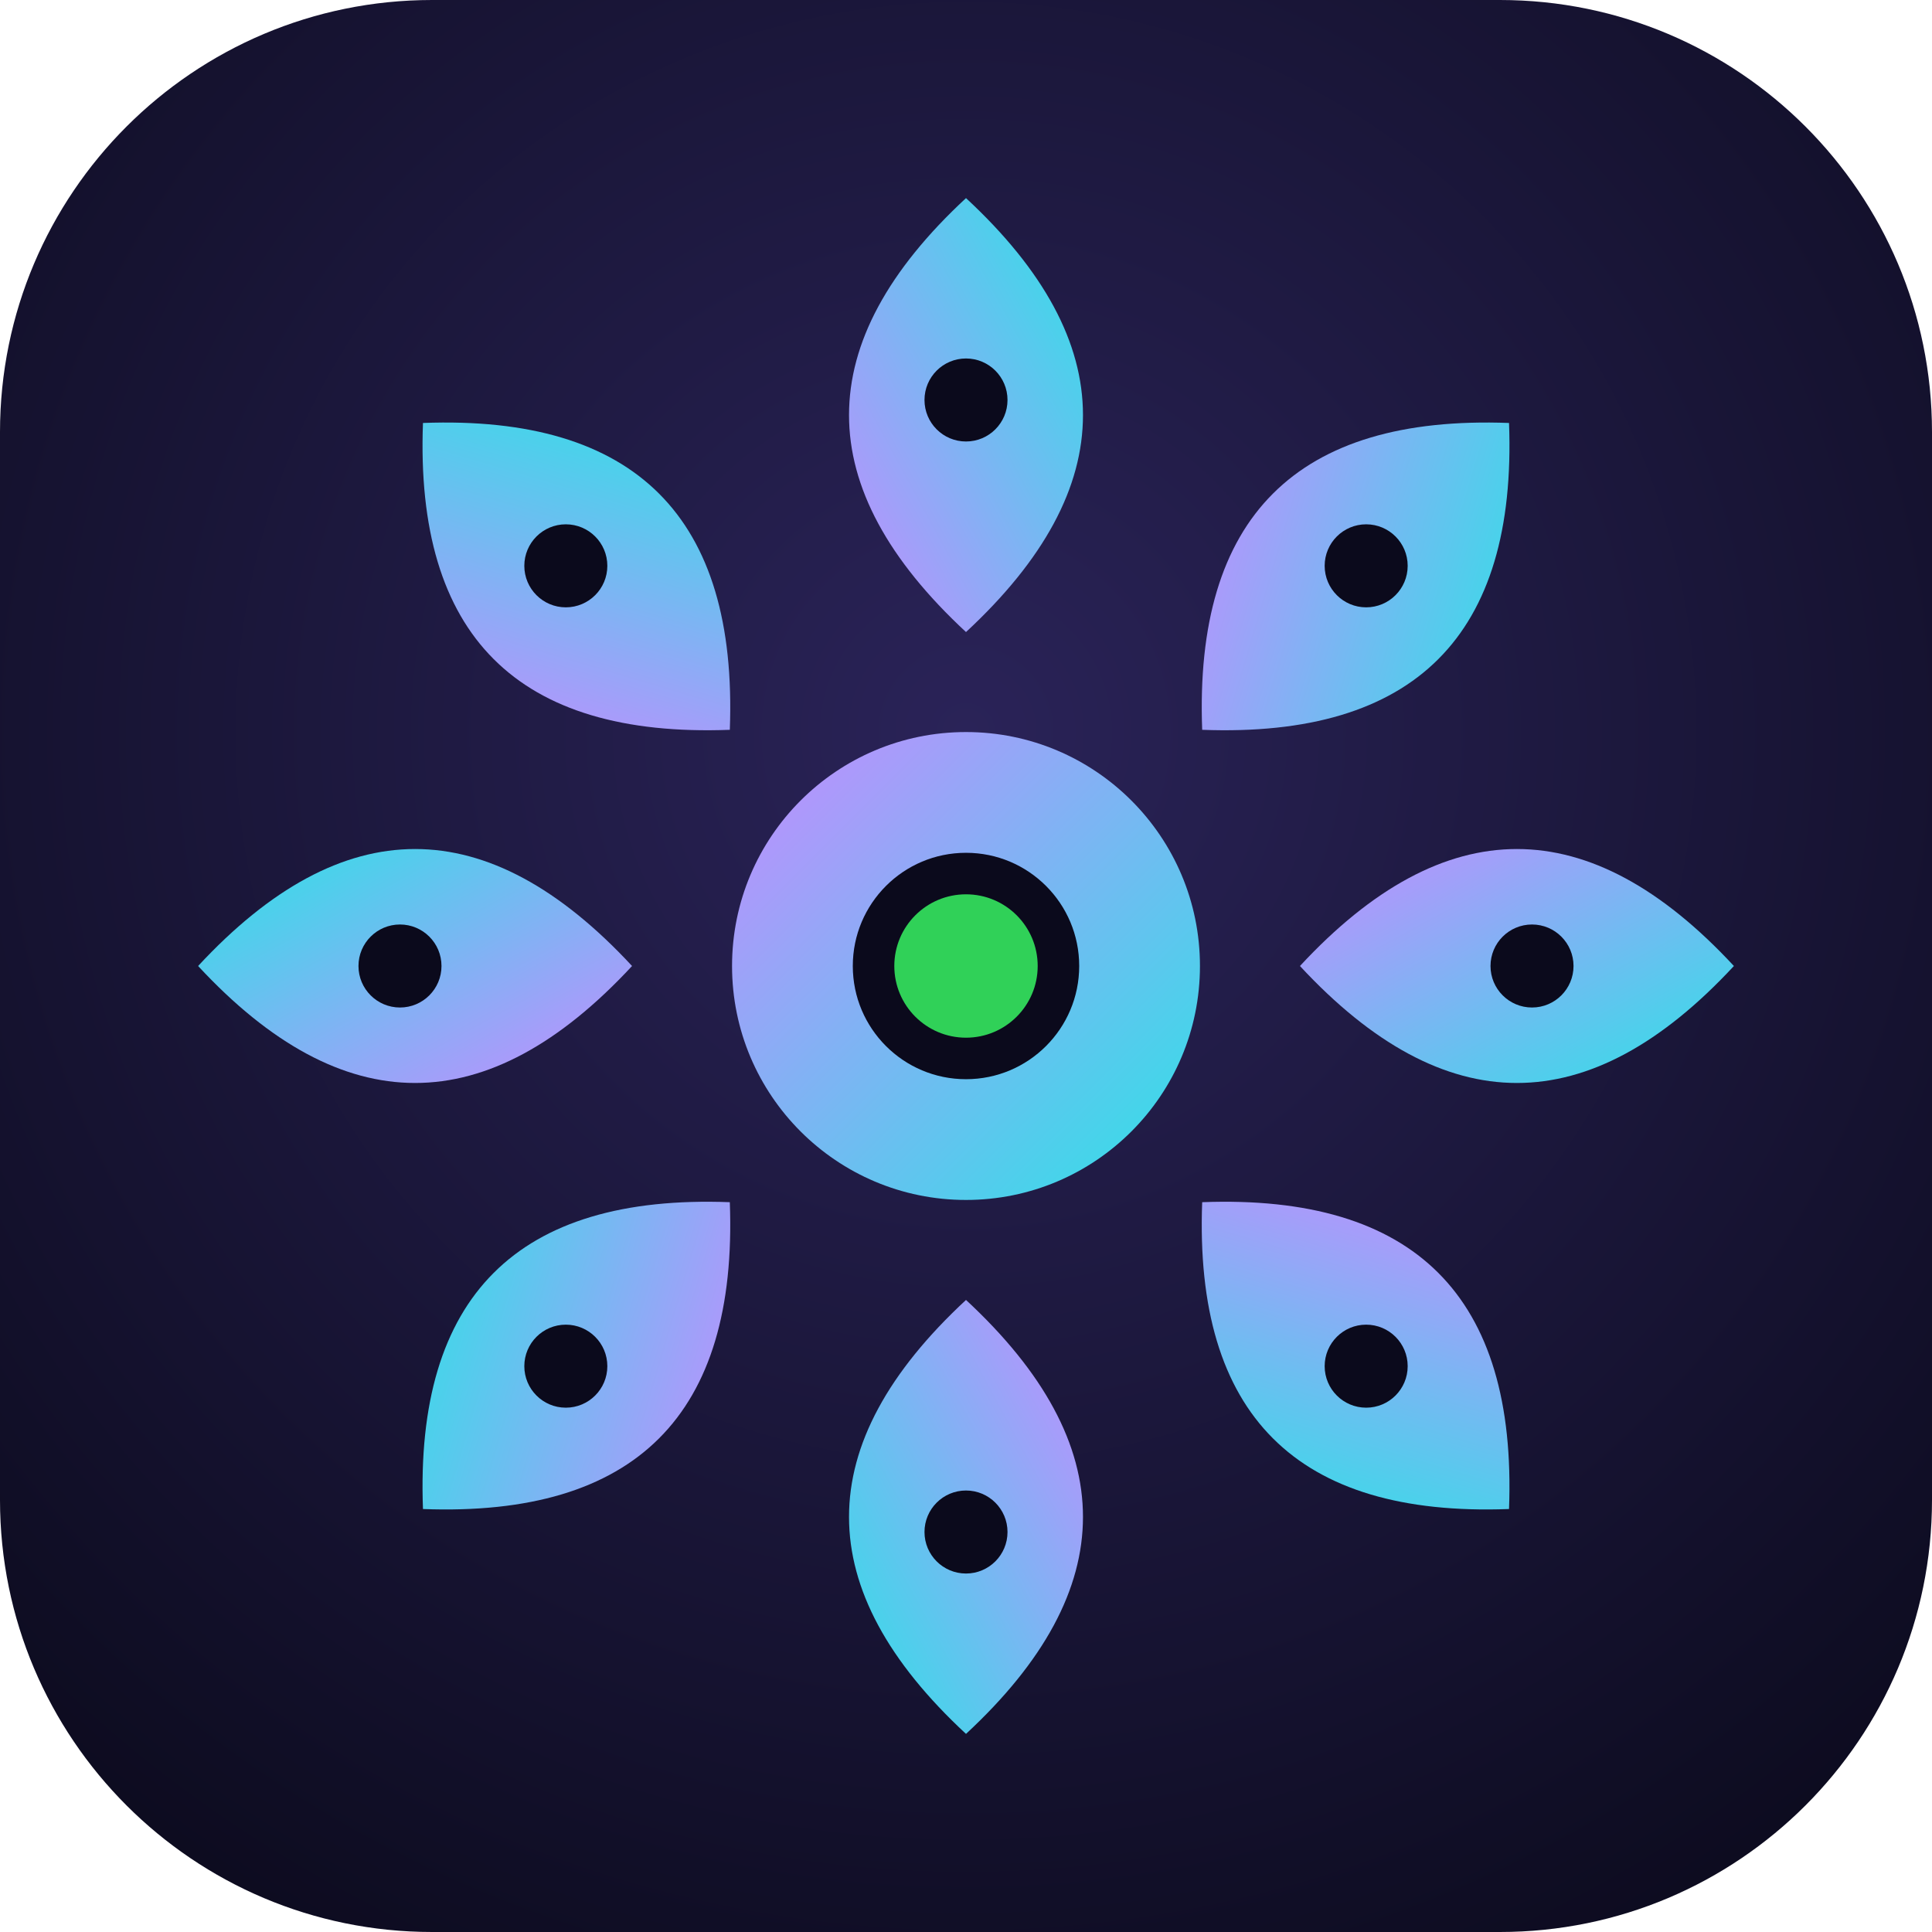
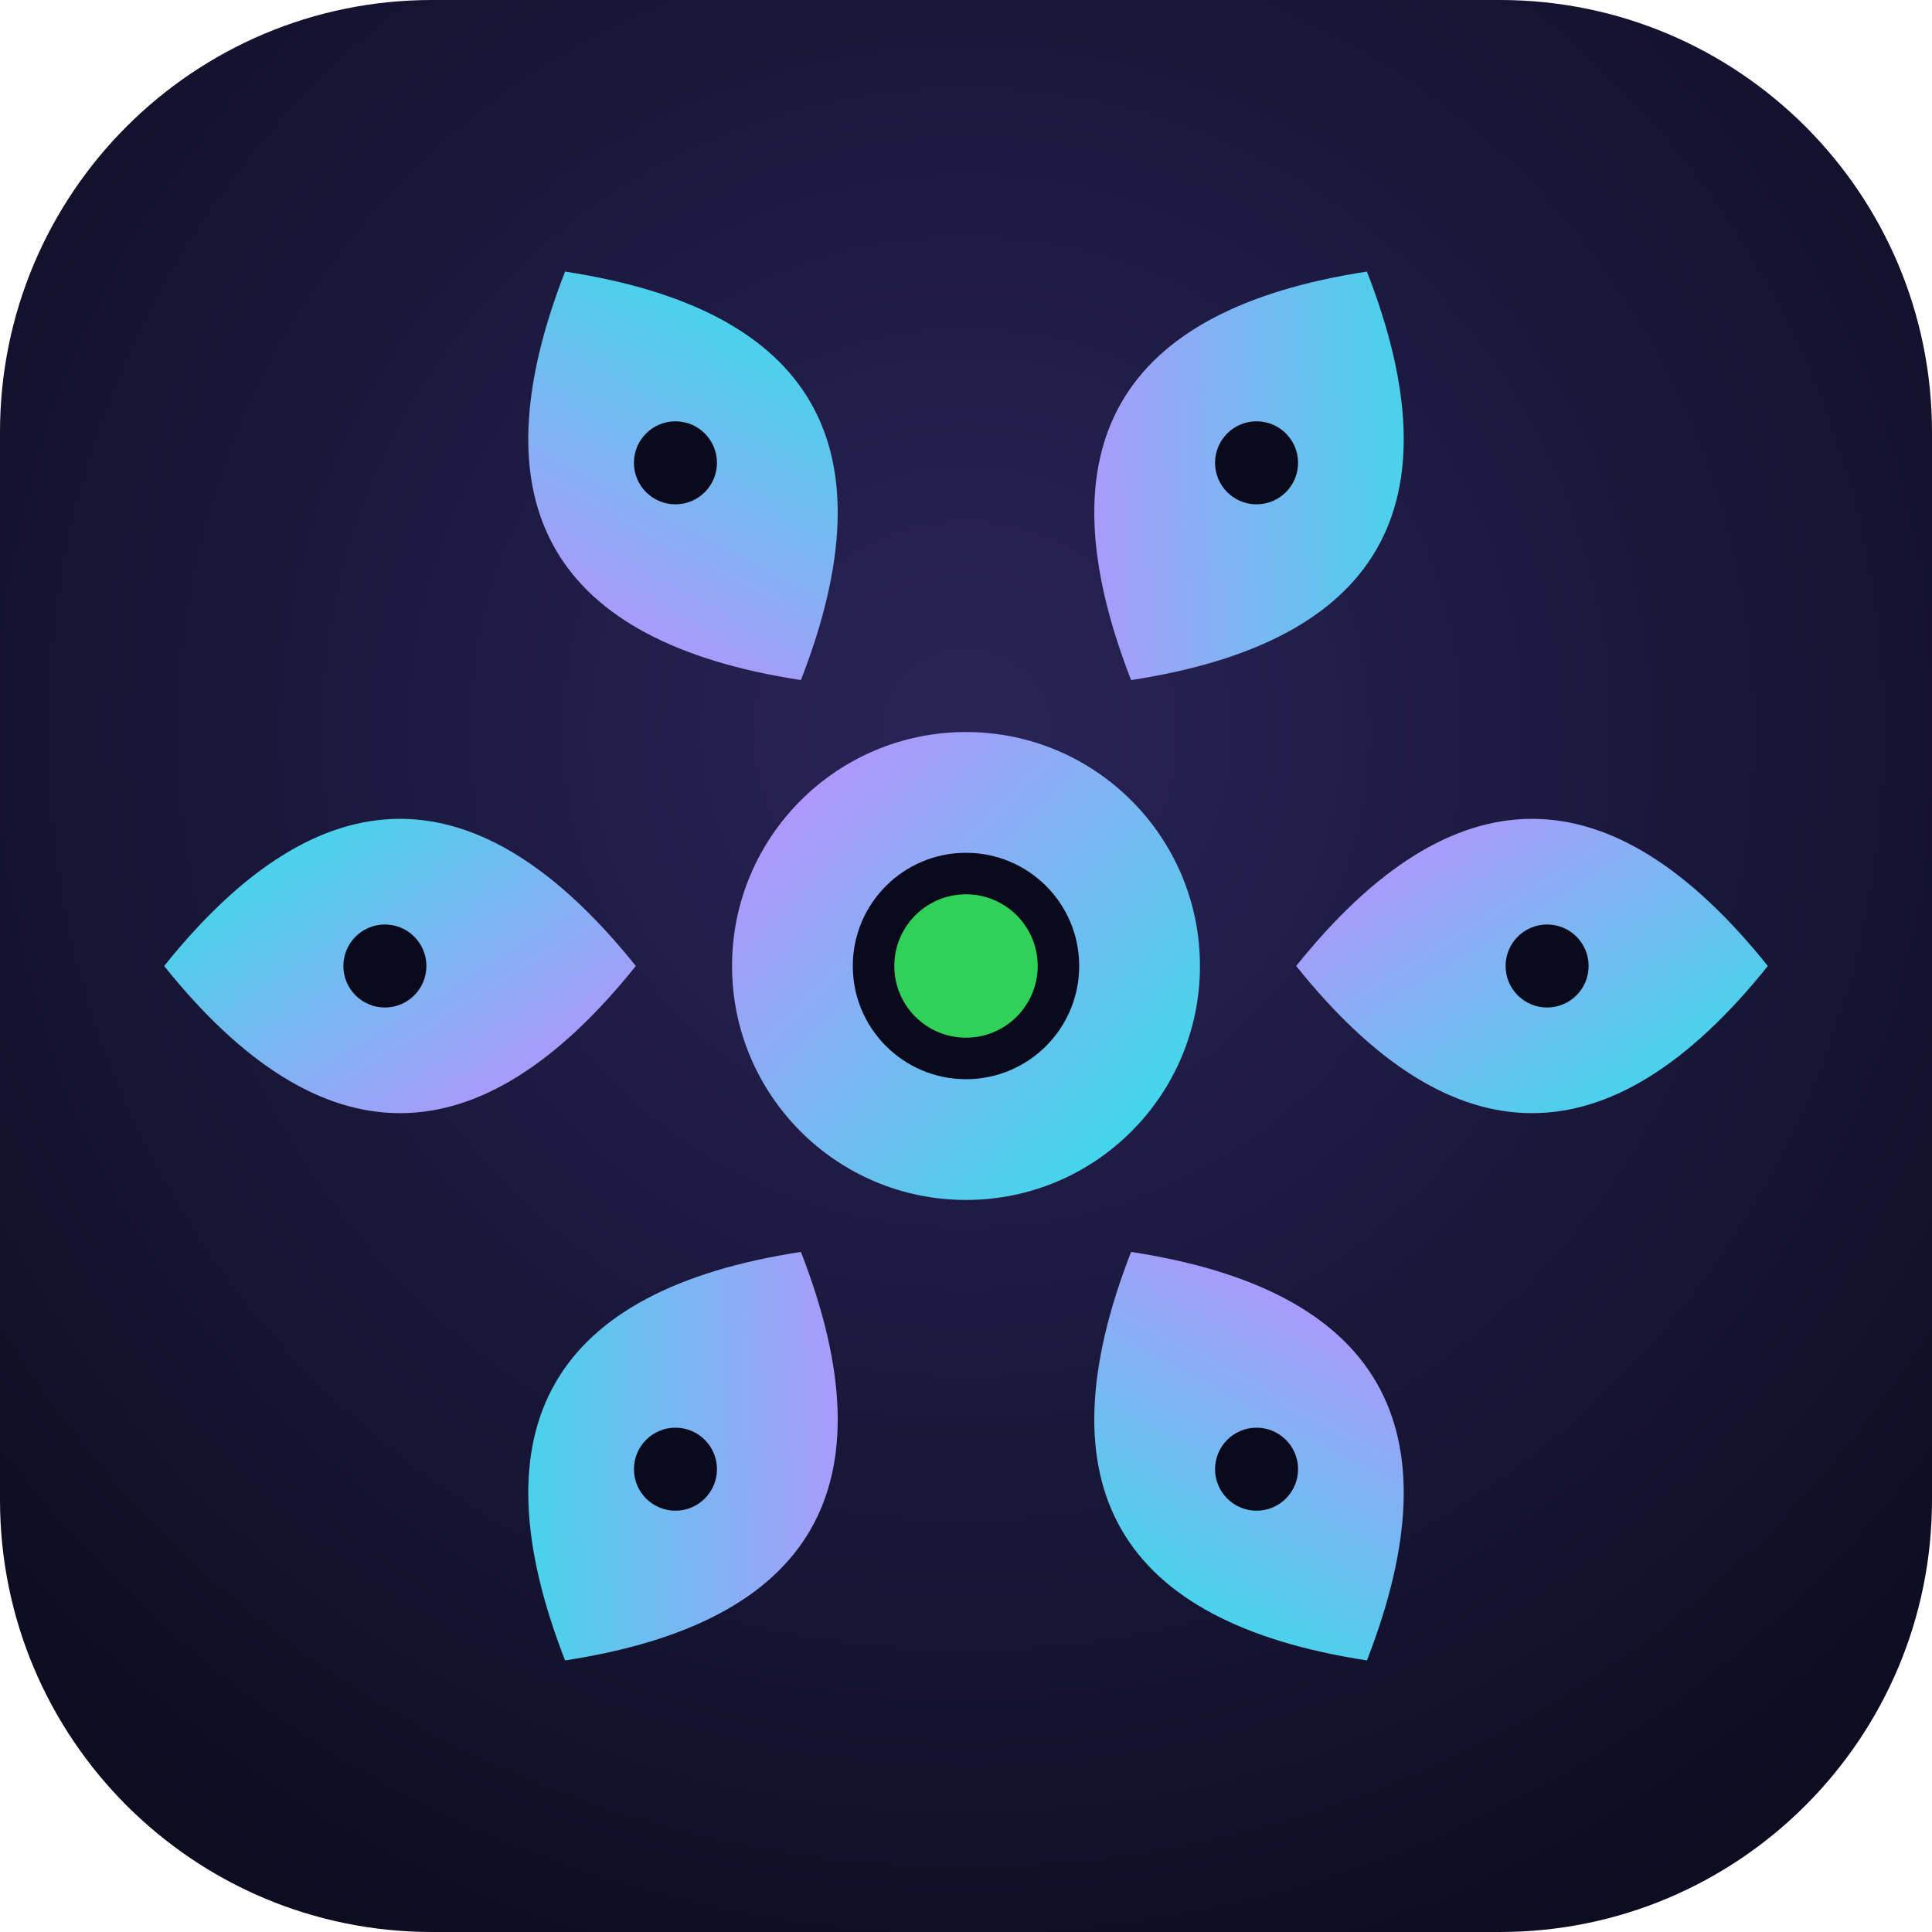
<svg xmlns="http://www.w3.org/2000/svg" viewBox="0 0 1024 1024" width="1024" height="1024">
  <defs>
    <radialGradient id="aibg" cx="50%" cy="38%" r="75%">
      <stop offset="0" stop-color="#2a2358" />
      <stop offset="1" stop-color="#0b0a1c" />
    </radialGradient>
    <linearGradient id="aig" x1="0" y1="0" x2="1" y2="1">
      <stop offset="0" stop-color="#c58bff" />
      <stop offset="1" stop-color="#2de2e6" />
    </linearGradient>
  </defs>
  <rect width="1024" height="1024" rx="229" fill="url(#aibg)" />
-   <path transform="translate(804.0 512.0) rotate(0.0)" d="M-115.0 0Q0 -124.0 115.0 0Q0 124.0 -115.0 0Z" fill="url(#aig)" />
-   <circle cx="812.0" cy="512.0" r="22" fill="#0b0a1c" />
-   <path transform="translate(718.5 718.5) rotate(45.0)" d="M-115.0 0Q0 -124.0 115.0 0Q0 124.0 -115.0 0Z" fill="url(#aig)" />
-   <circle cx="724.1" cy="724.1" r="22" fill="#0b0a1c" />
-   <path transform="translate(512.0 804.0) rotate(90.0)" d="M-115.0 0Q0 -124.0 115.0 0Q0 124.0 -115.0 0Z" fill="url(#aig)" />
-   <circle cx="512.0" cy="812.0" r="22" fill="#0b0a1c" />
-   <path transform="translate(305.5 718.5) rotate(135.0)" d="M-115.0 0Q0 -124.0 115.0 0Q0 124.0 -115.0 0Z" fill="url(#aig)" />
-   <circle cx="299.9" cy="724.1" r="22" fill="#0b0a1c" />
-   <path transform="translate(220.0 512.0) rotate(180.0)" d="M-115.0 0Q0 -124.0 115.0 0Q0 124.0 -115.0 0Z" fill="url(#aig)" />
-   <circle cx="212.0" cy="512.0" r="22" fill="#0b0a1c" />
-   <path transform="translate(305.5 305.5) rotate(225.0)" d="M-115.0 0Q0 -124.0 115.0 0Q0 124.0 -115.0 0Z" fill="url(#aig)" />
-   <circle cx="299.9" cy="299.9" r="22" fill="#0b0a1c" />
-   <path transform="translate(512.0 220.0) rotate(270.0)" d="M-115.0 0Q0 -124.0 115.0 0Q0 124.0 -115.0 0Z" fill="url(#aig)" />
-   <circle cx="512.0" cy="212.0" r="22" fill="#0b0a1c" />
-   <path transform="translate(718.5 305.5) rotate(315.0)" d="M-115.0 0Q0 -124.0 115.0 0Q0 124.0 -115.0 0Z" fill="url(#aig)" />
-   <circle cx="724.1" cy="299.9" r="22" fill="#0b0a1c" />
+   <path transform="translate(812.0 512.0) rotate(0.0)" d="M-125.0 0Q0 -156.0 125.0 0Q0 156.0 -125.0 0Z" fill="url(#aig)" />
+   <circle cx="820.0" cy="512.0" r="22" fill="#0b0a1c" />
+   <path transform="translate(662.0 771.8) rotate(60.0)" d="M-125.0 0Q0 -156.0 125.0 0Q0 156.0 -125.0 0Z" fill="url(#aig)" />
+   <circle cx="666.0" cy="778.7" r="22" fill="#0b0a1c" />
+   <path transform="translate(362.0 771.8) rotate(120.0)" d="M-125.0 0Q0 -156.0 125.0 0Q0 156.0 -125.0 0Z" fill="url(#aig)" />
+   <circle cx="358.0" cy="778.7" r="22" fill="#0b0a1c" />
+   <path transform="translate(212.0 512.0) rotate(180.0)" d="M-125.0 0Q0 -156.0 125.0 0Q0 156.0 -125.0 0Z" fill="url(#aig)" />
+   <circle cx="204.0" cy="512.0" r="22" fill="#0b0a1c" />
+   <path transform="translate(362.0 252.2) rotate(240.0)" d="M-125.0 0Q0 -156.0 125.0 0Q0 156.0 -125.0 0Z" fill="url(#aig)" />
+   <circle cx="358.0" cy="245.3" r="22" fill="#0b0a1c" />
+   <path transform="translate(662.0 252.2) rotate(300.0)" d="M-125.0 0Q0 -156.0 125.0 0Q0 156.0 -125.0 0Z" fill="url(#aig)" />
+   <circle cx="666.0" cy="245.3" r="22" fill="#0b0a1c" />
  <circle cx="512" cy="512" r="124" fill="url(#aig)" />
  <circle cx="512" cy="512" r="60" fill="#0b0a1c" />
  <circle cx="512" cy="512" r="38" fill="#30d158" />
</svg>
